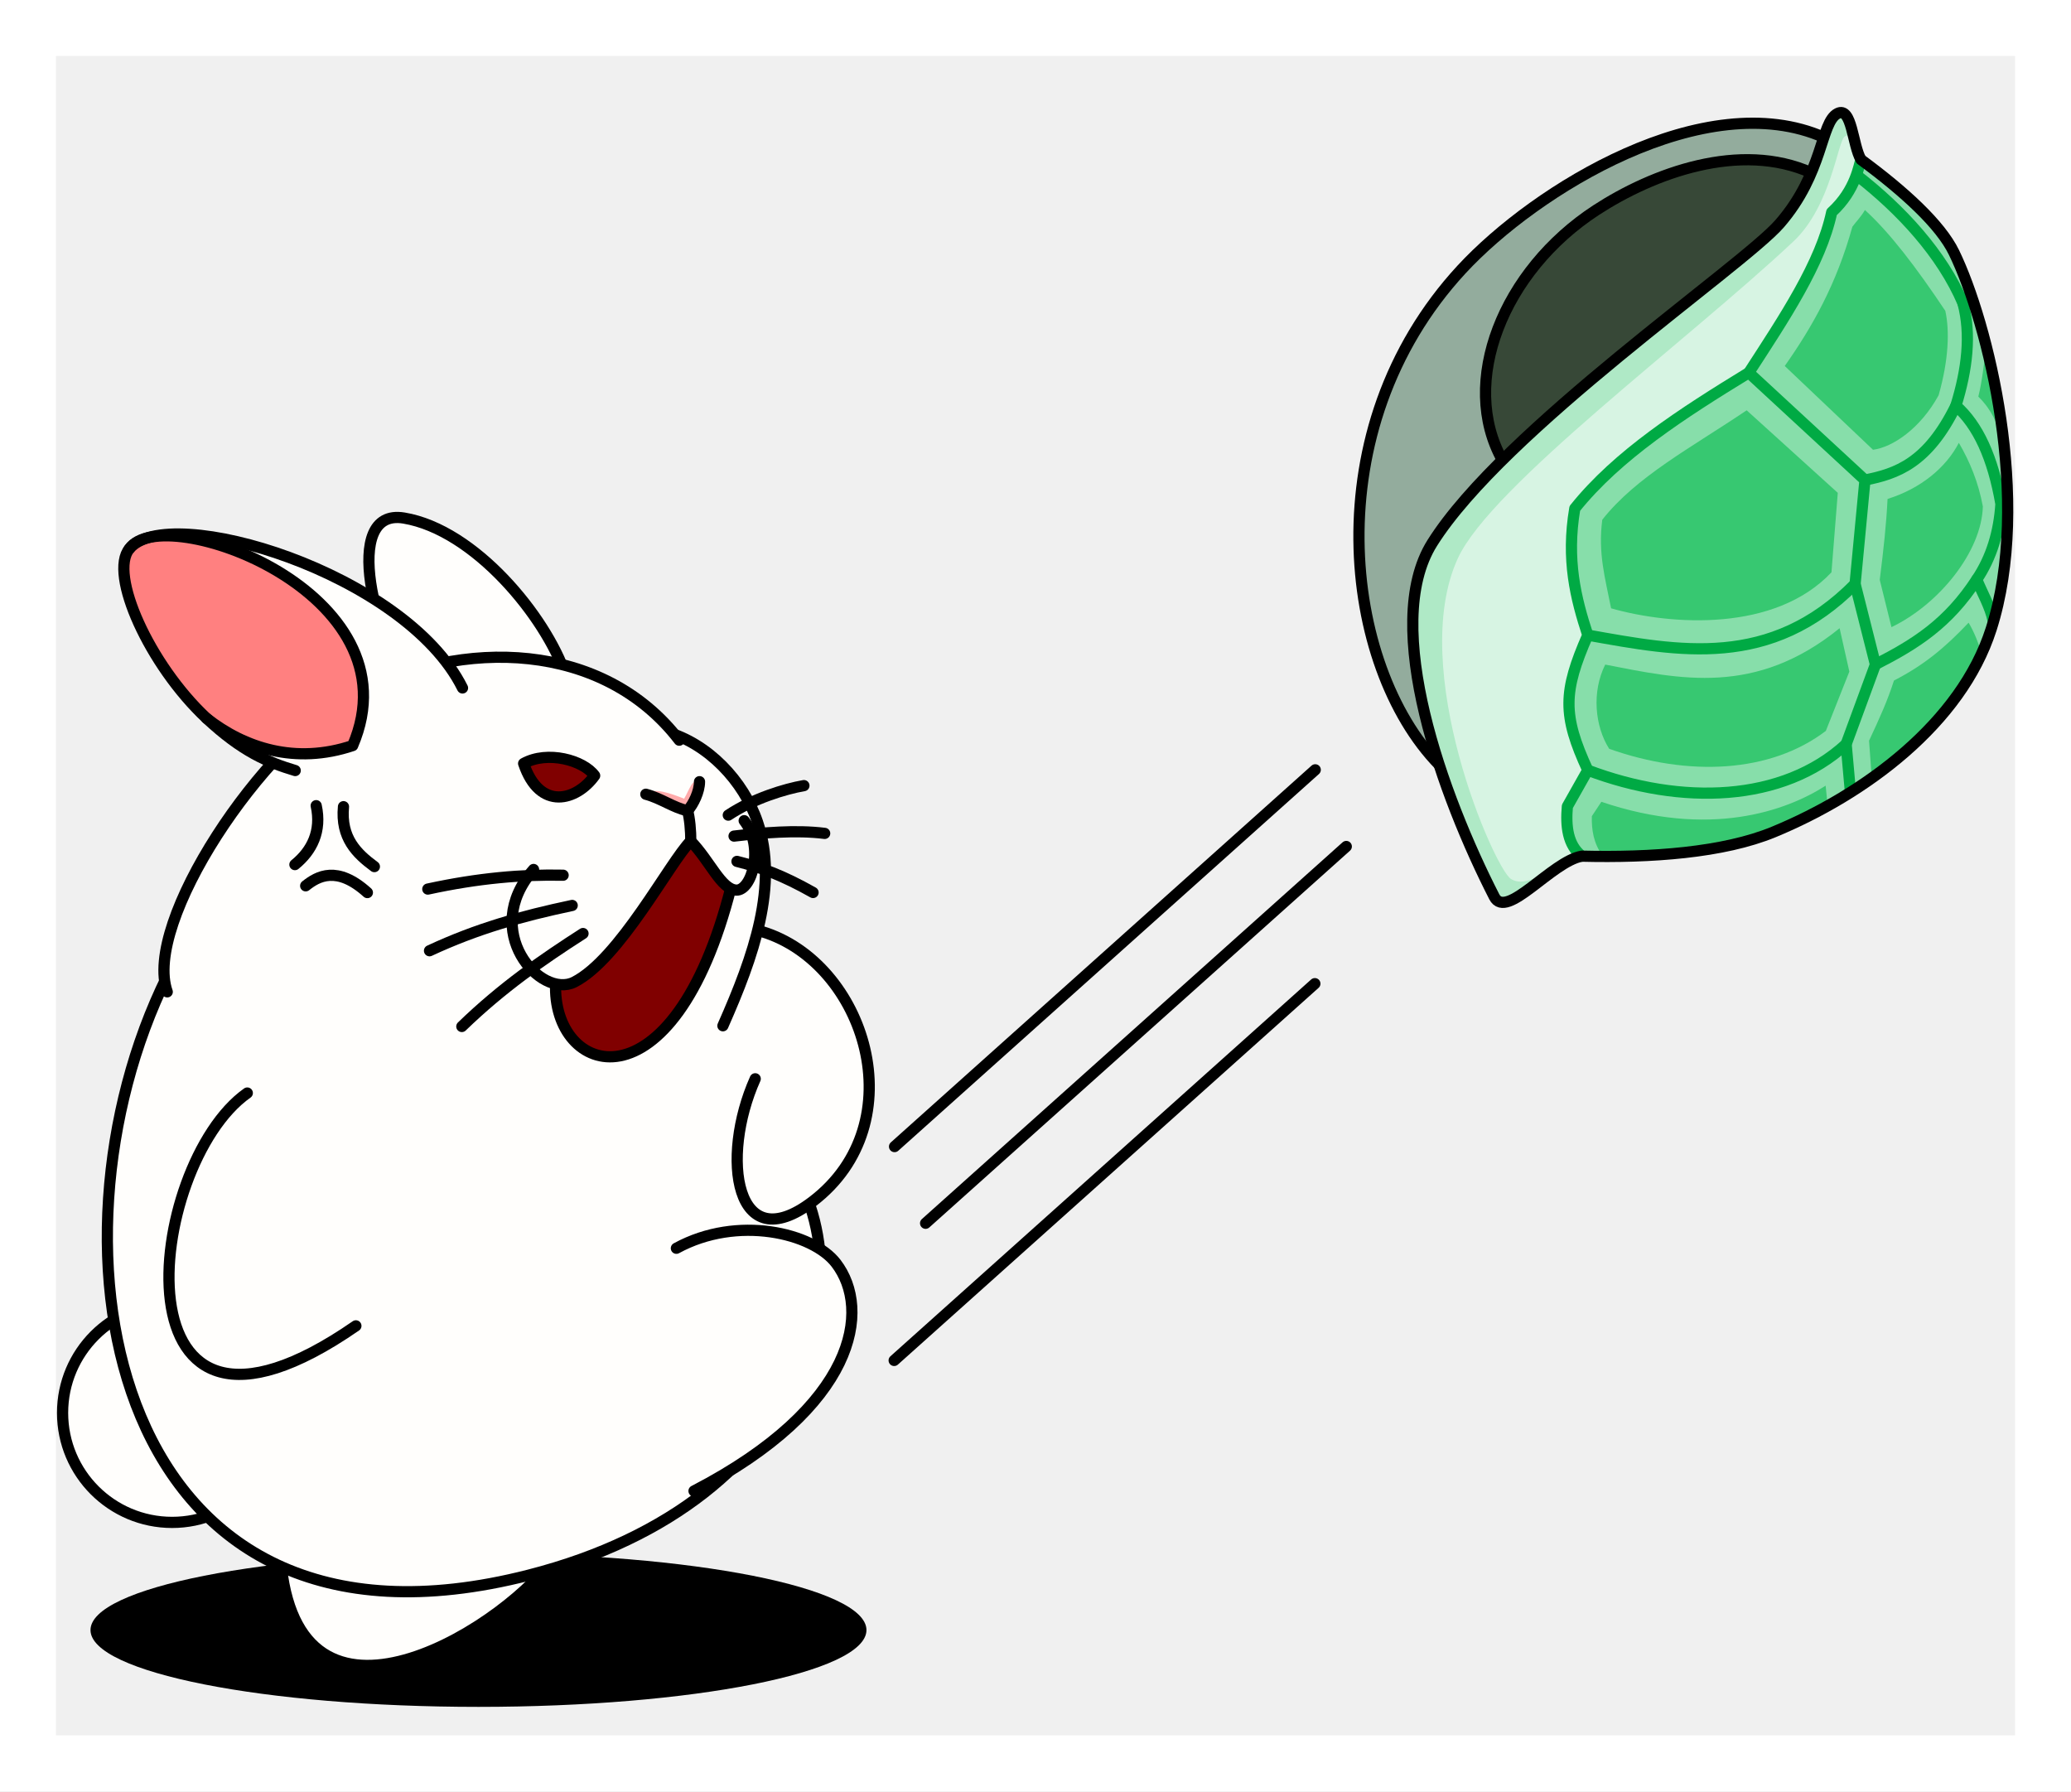
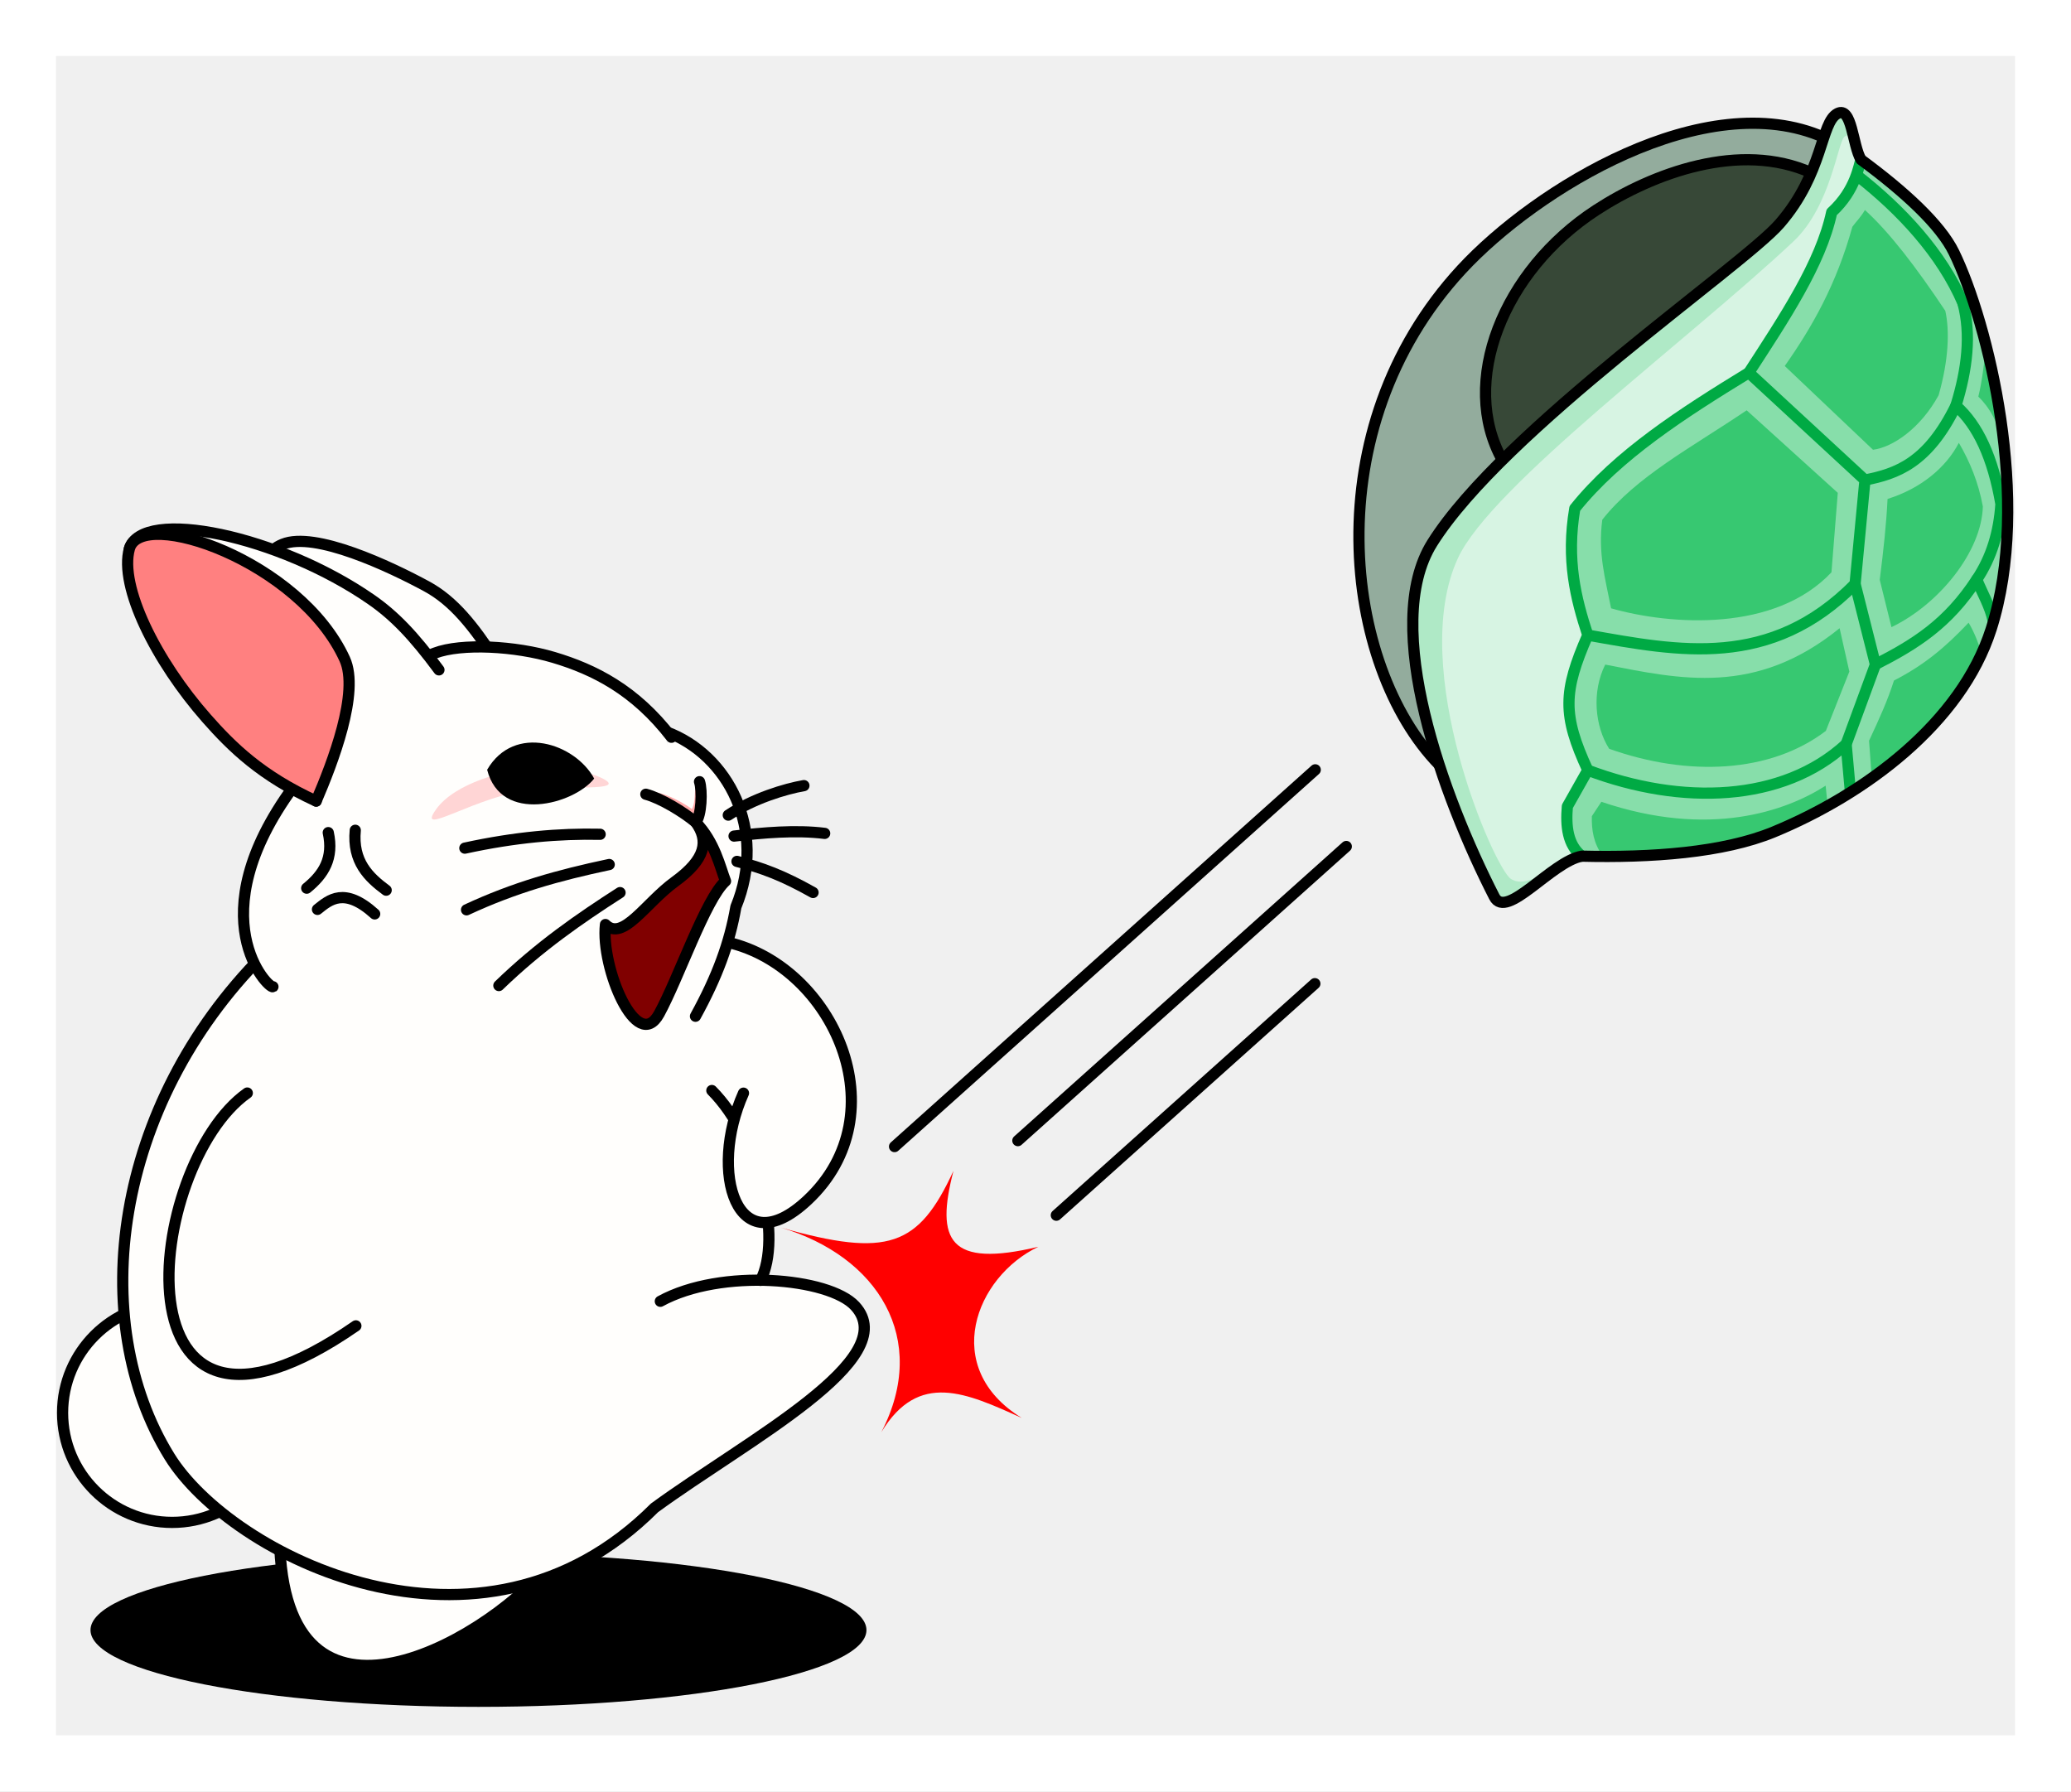
<svg xmlns="http://www.w3.org/2000/svg" xmlns:xlink="http://www.w3.org/1999/xlink" width="370" height="320" id="svg2" version="1.1" enable-background="new">
  <defs id="defs4">
    <linearGradient id="linearGradient12499-5-3">
      <stop id="stop12501-0-8" offset="0" style="stop-color:#ffd5d5;stop-opacity:1;" />
      <stop id="stop12503-9-9" offset="1" style="stop-color:#ffd5d5;stop-opacity:0;" />
    </linearGradient>
    <linearGradient id="linearGradient12499-5">
      <stop id="stop12501-0" offset="0" style="stop-color:#ffd5d5;stop-opacity:1;" />
      <stop id="stop12503-9" offset="1" style="stop-color:#ffd5d5;stop-opacity:0;" />
    </linearGradient>
    <linearGradient id="linearGradient12499-8">
      <stop id="stop12501-6" offset="0" style="stop-color:#ffd5d5;stop-opacity:1;" />
      <stop id="stop12503-0" offset="1" style="stop-color:#ffd5d5;stop-opacity:0;" />
    </linearGradient>
    <linearGradient gradientTransform="translate(0,-7)" gradientUnits="userSpaceOnUse" y2="78.526" x2="178.782" y1="135.026" x1="175.86" id="linearGradient12505-2" xlink:href="#linearGradient12499-8" />
    <linearGradient id="linearGradient12499-9">
      <stop id="stop12501-8" offset="0" style="stop-color:#ffd5d5;stop-opacity:1;" />
      <stop id="stop12503-6" offset="1" style="stop-color:#ffd5d5;stop-opacity:0;" />
    </linearGradient>
    <linearGradient gradientTransform="translate(0,-7)" gradientUnits="userSpaceOnUse" y2="78.526" x2="178.782" y1="135.026" x1="175.86" id="linearGradient12505-1" xlink:href="#linearGradient12499-9" />
    <linearGradient id="linearGradient12499">
      <stop id="stop12501" offset="0" style="stop-color:#ffd5d5;stop-opacity:1;" />
      <stop id="stop12503" offset="1" style="stop-color:#ffd5d5;stop-opacity:0;" />
    </linearGradient>
    <linearGradient xlink:href="#linearGradient12499" id="linearGradient4842" gradientUnits="userSpaceOnUse" gradientTransform="matrix(0.9832367,-0.1823339,0.1823339,0.9832367,74.73669,42.60225)" x1="175.86" y1="135.026" x2="180.123" y2="104.201" />
    <linearGradient xlink:href="#linearGradient12499-5" id="linearGradient4848" gradientUnits="userSpaceOnUse" gradientTransform="matrix(0.9958606,-0.09089341,0.09089341,0.9958606,90.23407,51.0497)" x1="184.389" y1="140.775" x2="178.004" y2="106.502" />
    <linearGradient xlink:href="#linearGradient12499-5-3" id="linearGradient4854" gradientUnits="userSpaceOnUse" gradientTransform="matrix(0.9985031,0.05469451,-0.05469451,0.9985031,114.0699,56.17685)" x1="186.741" y1="139.741" x2="168.636" y2="87.226" />
  </defs>
  <g id="layer2" style="display:none">
    <path style="fill:none;stroke:#0000ff;stroke-width:1px;stroke-linecap:butt;stroke-linejoin:miter;stroke-opacity:1" d="M 10,310 360,10" id="path3025" />
    <path style="fill:none;stroke:#0000ff;stroke-width:1px;stroke-linecap:butt;stroke-linejoin:miter;stroke-opacity:1" d="M 10,10 360,310" id="path3027" />
    <path style="display:inline;fill:none;stroke:#ff0000;stroke-width:1px;stroke-linecap:butt;stroke-linejoin:miter;stroke-opacity:1" d="M 10,0 V 320" id="path3006" />
    <path style="display:inline;fill:none;stroke:#ff0000;stroke-width:1px;stroke-linecap:butt;stroke-linejoin:miter;stroke-opacity:1" d="M 360,0 V 320" id="path3010" />
    <path style="display:inline;fill:none;stroke:#ff0000;stroke-width:1px;stroke-linecap:butt;stroke-linejoin:miter;stroke-opacity:1" d="M 0,10 370,10" id="path3016" />
    <path transform="translate(84.7158,27.7117)" style="display:inline;fill:none;stroke:#ff0000;stroke-width:1px;stroke-linecap:butt;stroke-linejoin:miter;stroke-opacity:1" d="M -84.716,282.288 H 285.284" id="path3018" />
  </g>
+   <g id="g2809" style="display:none">
+     <ellipse style="opacity:1;fill:#000000;fill-opacity:1;stroke:none;stroke-width:2;stroke-linecap:round;stroke-linejoin:round;stroke-miterlimit:4;stroke-dasharray:none;stroke-dashoffset:0;stroke-opacity:1" id="ellipse2743" cx="85.484" cy="291.197" rx="69.315" ry="13.719" />
+     <g style="stroke-width:1.929" transform="matrix(1.036932,0,0,1.036932,-7.657721,-13.18432)" id="g2807">
+       <path id="path2745" d="m 122.726,139.443 -85.629,42.404 108.865,34.613 -6.402,-40.201 z" style="display:inline;fill:#fffefc;fill-opacity:1;stroke:none;stroke-width:1.929;stroke-linecap:round;stroke-linejoin:round;stroke-opacity:1" />
+       <path id="path2747" d="M 99.142,285.368 C 85.604,298.771 50.759,315.999 56.091,267.387" style="display:inline;fill:#fffefc;fill-opacity:1;stroke:#000000;stroke-width:1.929;stroke-linecap:round;stroke-linejoin:round;stroke-opacity:1" />
+       <circle r="18.871" cy="256.12" cx="37.038" id="circle2749" style="display:inline;opacity:1;fill:#fffefc;fill-opacity:1;stroke:#000000;stroke-width:1.929;stroke-linecap:round;stroke-linejoin:round;stroke-miterlimit:4;stroke-dasharray:none;stroke-opacity:1" />
+       <path id="path2751" d="m 36.2,180.879 c -22.95,46.406 -9.91,121.655 62.291,103.199 50.258,-12.847 59.453,-54.199 42.571,-74.267" style="display:inline;fill:#fffefc;fill-opacity:1;stroke:#000000;stroke-width:1.929;stroke-linecap:round;stroke-linejoin:round;stroke-opacity:1" />
+       <path id="path2753" d="m 104.822,128.957 c -3.439,-10.035 -15.625,-24.951 -27.839,-26.993 -10.994,-1.839 -4.812,21.708 1.527,29.599" style="display:inline;fill:#fffefc;fill-opacity:1;stroke:#000000;stroke-width:1.929;stroke-linecap:round;stroke-linejoin:round;stroke-opacity:1" />
+       <path id="path2755" d="m 138.706,173.221 c 17.734,5.387 26.503,32.939 8.669,46.504 -13.307,10.121 -15.968,-7.521 -9.87,-21.158" style="display:inline;fill:#fffefc;fill-opacity:1;stroke:#000000;stroke-width:1.929;stroke-linecap:round;stroke-linejoin:round;stroke-opacity:1" />
+       <path id="path2757" d="m 131.938,189.43 c 5.314,-11.988 9.638,-24.284 5.96,-35.107 -2.408,-7.085 -8.52,-13.514 -15.71,-15.533" style="display:inline;fill:#fffefc;fill-opacity:1;stroke:#000000;stroke-width:1.929;stroke-linecap:round;stroke-linejoin:round;stroke-opacity:1" />
+       <path id="path2759" d="M 124.416,140.233 C 111.345,123.236 87.112,122.432 68.36,132.384 52.524,140.788 31.947,171.661 36.2,183.587" style="display:inline;fill:#fffefc;fill-opacity:1;stroke:#000000;stroke-width:1.929;stroke-linecap:round;stroke-linejoin:round;stroke-opacity:1" />
+       <g style="stroke-width:1.929" id="g2769">
+         <path style="display:inline;fill:#fffefc;fill-opacity:1;stroke:none;stroke-width:1.929;stroke-linecap:round;stroke-linejoin:round;stroke-opacity:1" d="M 87.073,131.234 C 77.158,111.319 36.398,99.146 29.679,107.252 c -3.602,4.346 3.444,19.998 13.286,29.202 6.129,5.731 10.572,7.595 15.284,9.007" id="path2761" />
+         <path style="display:inline;fill:#ff8080;fill-opacity:1;stroke:none;stroke-width:1.929;stroke-linecap:round;stroke-linejoin:round;stroke-opacity:1" d="m 42.965,136.455 c 6.509,5.125 15.32,8.017 25.181,4.71 11.362,-26.454 -32.775,-42.236 -38.467,-33.912 -3.602,4.346 3.444,19.998 13.286,29.202 z" id="path2763" />
+         <path style="display:inline;fill:none;fill-opacity:1;stroke:#000000;stroke-width:1.929;stroke-linecap:round;stroke-linejoin:round;stroke-opacity:1" d="M 87.073,131.234 C 77.158,111.319 36.398,99.146 29.679,107.252 c -3.602,4.346 3.444,19.998 13.286,29.202 6.129,5.731 10.572,7.595 15.284,9.007" id="path2765" />
+         <path style="display:inline;fill:none;stroke:#000000;stroke-width:1.929;stroke-linecap:round;stroke-linejoin:round;stroke-opacity:1" d="m 42.965,136.455 c 6.509,5.125 15.32,8.017 25.181,4.71 11.362,-26.454 -32.775,-42.236 -38.467,-33.912" id="path2767" />
+       </g>
+       <path id="path2771" d="m 49.993,201.019 c -17.692,12.494 -23.874,69.617 18.709,40.113" style="display:inline;fill:none;stroke:#000000;stroke-width:1.929;stroke-linecap:round;stroke-linejoin:round;stroke-opacity:1" />
+       <path id="path2773" d="m 123.922,227.763 c 10.517,-5.759 23.485,-2.662 27.504,2.57 6.138,7.989 3.547,24.733 -24.466,39.245" style="display:inline;fill:#fffefc;fill-opacity:1;stroke:#000000;stroke-width:1.929;stroke-linecap:round;stroke-linejoin:round;stroke-opacity:1" />
+       <path id="path2775" d="m 97.604,144.249 c 4.102,-2.271 10.295,-0.579 12.237,2.091 -3.074,4.295 -9.458,6.194 -12.237,-2.091 z" style="display:inline;fill:#800000;stroke:#000000;stroke-width:1.929;stroke-linecap:round;stroke-linejoin:round;stroke-opacity:1" />
+       <path id="path2777" d="m 118.659,149.544 c 2.606,0.69 4.769,2.331 7.191,2.838 1.018,-1.125 2.051,-3.287 2.057,-5.001 -1.232,-0.688 -1.718,1.362 -2.647,2.928 -2.2,-0.859 -5.358,-2.053 -6.601,-0.766 z" style="display:inline;fill:#ffaaaa;stroke:none;stroke-width:1.929;stroke-linecap:round;stroke-linejoin:round;stroke-opacity:1" />
+       <path id="path2779" d="m 133.364,165.457 c -9.996,39.449 -30.981,32.766 -30.243,16.586 l 23.539,-25.907 z" style="display:inline;fill:#800000;stroke:#000000;stroke-width:1.929;stroke-linecap:round;stroke-linejoin:round;stroke-opacity:1" />
+       <path id="path2781" d="m 126.376,150.758 -5.294,10.331 5.227,-3.007 4.582,1.466 z" style="display:inline;fill:#fffefc;fill-opacity:1;stroke:none;stroke-width:1.929;stroke-linecap:round;stroke-linejoin:round;stroke-opacity:1" />
+       <path id="path2783" d="m 118.659,149.544 c 2.606,0.69 4.769,2.331 7.191,2.838 1.018,-1.125 2.051,-3.287 2.057,-5.001" style="display:inline;fill:none;stroke:#000000;stroke-width:1.929;stroke-linecap:round;stroke-linejoin:round;stroke-opacity:1" />
+       <path id="path2785" d="m 99.315,162.506 c -9.306,10.602 1.196,22.352 7.008,19.398 7.815,-3.973 16.409,-20.557 20.063,-24.297 3.313,3.398 5.245,8.325 7.845,8.454 2.698,0.134 4.886,-7.447 1.372,-11.961" style="display:inline;fill:#fffefc;fill-opacity:1;stroke:#000000;stroke-width:1.929;stroke-linecap:round;stroke-linejoin:round;stroke-opacity:1" />
+       <path id="path2787" d="m 104.408,163.495 c -7.065,-0.152 -14.614,0.497 -23.314,2.387" style="display:inline;fill:none;stroke:#000000;stroke-width:1.929;stroke-linecap:round;stroke-linejoin:round;stroke-opacity:1" />
+       <path id="path2789" d="m 105.971,168.703 c -8.783,1.859 -16.372,3.979 -24.583,7.803" style="display:inline;fill:none;stroke:#000000;stroke-width:1.929;stroke-linecap:round;stroke-linejoin:round;stroke-opacity:1" />
+       <path id="path2791" d="m 107.836,173.542 c -6.96,4.466 -13.92,9.276 -20.88,16.013" style="display:inline;fill:none;stroke:#000000;stroke-width:1.929;stroke-linecap:round;stroke-linejoin:round;stroke-opacity:1" />
+       <path id="path2793" d="m 132.864,153.145 c 4.343,-2.884 9.794,-4.519 13.03,-5.085" style="display:inline;fill:none;stroke:#000000;stroke-width:1.929;stroke-linecap:round;stroke-linejoin:round;stroke-opacity:1" />
+       <path id="path2795" d="m 133.858,156.753 c 4.946,-0.572 10.619,-1.089 15.615,-0.464" style="display:inline;fill:none;stroke:#000000;stroke-width:1.929;stroke-linecap:round;stroke-linejoin:round;stroke-opacity:1" />
+       <path id="path2797" d="m 134.362,161.113 c 4.268,1.071 7.928,2.44 13.107,5.357" style="display:inline;fill:none;stroke:#000000;stroke-width:1.929;stroke-linecap:round;stroke-linejoin:round;stroke-opacity:1" />
+       <path id="path2799" d="m 61.864,151.515 c 0.96,4.388 -0.721,7.759 -3.667,10.15" style="display:inline;fill:none;stroke:#000000;stroke-width:1.929;stroke-linecap:round;stroke-linejoin:round;stroke-opacity:1" />
+       <path id="path2801" d="m 66.565,151.689 c -0.511,5.401 2.308,8.096 5.325,10.323" style="display:inline;fill:none;stroke:#000000;stroke-width:1.929;stroke-linecap:round;stroke-linejoin:round;stroke-opacity:1" />
+       <path id="path2803" d="m 70.682,166.485 c -5.225,-4.725 -8.577,-2.806 -10.63,-1.165" style="display:inline;fill:none;stroke:#000000;stroke-width:1.929;stroke-linecap:round;stroke-linejoin:round;stroke-opacity:1" />
+       <path id="path2805" d="m 125.85,152.382 c 0.344,1.165 0.587,3.553 0.536,5.226" style="display:inline;fill:none;stroke:#000000;stroke-width:1.929;stroke-linecap:round;stroke-linejoin:round;stroke-opacity:1" />
+     </g>
+   </g>
  <g style="display:inline" id="g7642">
    <ellipse ry="13.719" rx="69.315" cy="291.197" cx="85.484" id="ellipse7536" style="opacity:1;fill:#000000;fill-opacity:1;stroke:none;stroke-width:2;stroke-linecap:round;stroke-linejoin:round;stroke-miterlimit:4;stroke-dasharray:none;stroke-dashoffset:0;stroke-opacity:1" />
-     <g id="g8318" transform="matrix(1.036932,0,0,1.036932,-7.657721,-13.18432)" style="stroke-width:1.929">
-       <path style="display:inline;fill:#fffefc;fill-opacity:1;stroke:none;stroke-width:1.929;stroke-linecap:round;stroke-linejoin:round;stroke-opacity:1" d="m 122.726,139.443 -85.629,42.404 108.865,34.613 -6.402,-40.201 z" id="path7602-3" />
-       <path style="display:inline;fill:#fffefc;fill-opacity:1;stroke:#000000;stroke-width:1.929;stroke-linecap:round;stroke-linejoin:round;stroke-opacity:1" d="M 99.142,285.368 C 85.604,298.771 50.759,315.999 56.091,267.387" id="path7538" />
-       <circle style="display:inline;opacity:1;fill:#fffefc;fill-opacity:1;stroke:#000000;stroke-width:1.929;stroke-linecap:round;stroke-linejoin:round;stroke-miterlimit:4;stroke-dasharray:none;stroke-opacity:1" id="circle7540" cx="37.038" cy="256.12" r="18.871" />
-       <path style="display:inline;fill:#fffefc;fill-opacity:1;stroke:#000000;stroke-width:1.929;stroke-linecap:round;stroke-linejoin:round;stroke-opacity:1" d="m 36.2,180.879 c -22.95,46.406 -9.91,121.655 62.291,103.199 50.258,-12.847 59.453,-54.199 42.571,-74.267" id="path7542" />
-       <path style="display:inline;fill:#fffefc;fill-opacity:1;stroke:#000000;stroke-width:1.929;stroke-linecap:round;stroke-linejoin:round;stroke-opacity:1" d="m 104.822,128.957 c -3.439,-10.035 -15.625,-24.951 -27.839,-26.993 -10.994,-1.839 -4.812,21.708 1.527,29.599" id="path7544" />
-       <path style="display:inline;fill:#fffefc;fill-opacity:1;stroke:#000000;stroke-width:1.929;stroke-linecap:round;stroke-linejoin:round;stroke-opacity:1" d="m 138.706,173.221 c 17.734,5.387 26.503,32.939 8.669,46.504 -13.307,10.121 -15.968,-7.521 -9.87,-21.158" id="path7546" />
-       <path style="display:inline;fill:#fffefc;fill-opacity:1;stroke:#000000;stroke-width:1.929;stroke-linecap:round;stroke-linejoin:round;stroke-opacity:1" d="m 131.938,189.43 c 5.314,-11.988 9.638,-24.284 5.96,-35.107 -2.408,-7.085 -8.52,-13.514 -15.71,-15.533" id="path7548" />
-       <path style="display:inline;fill:#fffefc;fill-opacity:1;stroke:#000000;stroke-width:1.929;stroke-linecap:round;stroke-linejoin:round;stroke-opacity:1" d="M 124.416,140.233 C 111.345,123.236 87.112,122.432 68.36,132.384 52.524,140.788 31.947,171.661 36.2,183.587" id="path7552" />
-       <g id="g8276" style="stroke-width:1.929">
-         <path id="path7598-8" d="M 87.073,131.234 C 77.158,111.319 36.398,99.146 29.679,107.252 c -3.602,4.346 3.444,19.998 13.286,29.202 6.129,5.731 10.572,7.595 15.284,9.007" style="display:inline;fill:#fffefc;fill-opacity:1;stroke:none;stroke-width:1.929;stroke-linecap:round;stroke-linejoin:round;stroke-opacity:1" />
-         <path id="path7598-3" d="m 42.965,136.455 c 6.509,5.125 15.32,8.017 25.181,4.71 11.362,-26.454 -32.775,-42.236 -38.467,-33.912 -3.602,4.346 3.444,19.998 13.286,29.202 z" style="display:inline;fill:#ff8080;fill-opacity:1;stroke:none;stroke-width:1.929;stroke-linecap:round;stroke-linejoin:round;stroke-opacity:1" />
-         <path id="path7598" d="M 87.073,131.234 C 77.158,111.319 36.398,99.146 29.679,107.252 c -3.602,4.346 3.444,19.998 13.286,29.202 6.129,5.731 10.572,7.595 15.284,9.007" style="display:inline;fill:none;fill-opacity:1;stroke:#000000;stroke-width:1.929;stroke-linecap:round;stroke-linejoin:round;stroke-opacity:1" />
-         <path id="path7600" d="m 42.965,136.455 c 6.509,5.125 15.32,8.017 25.181,4.71 11.362,-26.454 -32.775,-42.236 -38.467,-33.912" style="display:inline;fill:none;stroke:#000000;stroke-width:1.929;stroke-linecap:round;stroke-linejoin:round;stroke-opacity:1" />
-       </g>
-       <path style="display:inline;fill:none;stroke:#000000;stroke-width:1.929;stroke-linecap:round;stroke-linejoin:round;stroke-opacity:1" d="m 49.993,201.019 c -17.692,12.494 -23.874,69.617 18.709,40.113" id="path7602" />
-       <path style="display:inline;fill:#fffefc;fill-opacity:1;stroke:#000000;stroke-width:1.929;stroke-linecap:round;stroke-linejoin:round;stroke-opacity:1" d="m 123.922,227.763 c 10.517,-5.759 23.485,-2.662 27.504,2.57 6.138,7.989 3.547,24.733 -24.466,39.245" id="path7604" />
-       <path style="display:inline;fill:#800000;stroke:#000000;stroke-width:1.929;stroke-linecap:round;stroke-linejoin:round;stroke-opacity:1" d="m 97.604,144.249 c 4.102,-2.271 10.295,-0.579 12.237,2.091 -3.074,4.295 -9.458,6.194 -12.237,-2.091 z" id="path7606" />
-       <path style="display:inline;fill:#ffaaaa;stroke:none;stroke-width:1.929;stroke-linecap:round;stroke-linejoin:round;stroke-opacity:1" d="m 118.659,149.544 c 2.606,0.69 4.769,2.331 7.191,2.838 1.018,-1.125 2.051,-3.287 2.057,-5.001 -1.232,-0.688 -1.718,1.362 -2.647,2.928 -2.2,-0.859 -5.358,-2.053 -6.601,-0.766 z" id="path7608" />
-       <path style="display:inline;fill:#800000;stroke:#000000;stroke-width:1.929;stroke-linecap:round;stroke-linejoin:round;stroke-opacity:1" d="m 133.364,165.457 c -9.996,39.449 -30.981,32.766 -30.243,16.586 l 23.539,-25.907 z" id="path7616" />
-       <path style="display:inline;fill:#fffefc;fill-opacity:1;stroke:none;stroke-width:1.929;stroke-linecap:round;stroke-linejoin:round;stroke-opacity:1" d="m 126.376,150.758 -5.294,10.331 5.227,-3.007 4.582,1.466 z" id="path7602-3-2" />
-       <path style="display:inline;fill:none;stroke:#000000;stroke-width:1.929;stroke-linecap:round;stroke-linejoin:round;stroke-opacity:1" d="m 118.659,149.544 c 2.606,0.69 4.769,2.331 7.191,2.838 1.018,-1.125 2.051,-3.287 2.057,-5.001" id="path7610" />
-       <path style="display:inline;fill:#fffefc;fill-opacity:1;stroke:#000000;stroke-width:1.929;stroke-linecap:round;stroke-linejoin:round;stroke-opacity:1" d="m 99.315,162.506 c -9.306,10.602 1.196,22.352 7.008,19.398 7.815,-3.973 16.409,-20.557 20.063,-24.297 3.313,3.398 5.245,8.325 7.845,8.454 2.698,0.134 4.886,-7.447 1.372,-11.961" id="path7614" />
-       <path style="display:inline;fill:none;stroke:#000000;stroke-width:1.929;stroke-linecap:round;stroke-linejoin:round;stroke-opacity:1" d="m 104.408,163.495 c -7.065,-0.152 -14.614,0.497 -23.314,2.387" id="path7618" />
-       <path style="display:inline;fill:none;stroke:#000000;stroke-width:1.929;stroke-linecap:round;stroke-linejoin:round;stroke-opacity:1" d="m 105.971,168.703 c -8.783,1.859 -16.372,3.979 -24.583,7.803" id="path7620" />
-       <path style="display:inline;fill:none;stroke:#000000;stroke-width:1.929;stroke-linecap:round;stroke-linejoin:round;stroke-opacity:1" d="m 107.836,173.542 c -6.96,4.466 -13.92,9.276 -20.88,16.013" id="path7622" />
-       <path style="display:inline;fill:none;stroke:#000000;stroke-width:1.929;stroke-linecap:round;stroke-linejoin:round;stroke-opacity:1" d="m 132.864,153.145 c 4.343,-2.884 9.794,-4.519 13.03,-5.085" id="path7624" />
-       <path style="display:inline;fill:none;stroke:#000000;stroke-width:1.929;stroke-linecap:round;stroke-linejoin:round;stroke-opacity:1" d="m 133.858,156.753 c 4.946,-0.572 10.619,-1.089 15.615,-0.464" id="path7626" />
-       <path style="display:inline;fill:none;stroke:#000000;stroke-width:1.929;stroke-linecap:round;stroke-linejoin:round;stroke-opacity:1" d="m 134.362,161.113 c 4.268,1.071 7.928,2.44 13.107,5.357" id="path7628" />
-       <path style="display:inline;fill:none;stroke:#000000;stroke-width:1.929;stroke-linecap:round;stroke-linejoin:round;stroke-opacity:1" d="m 61.864,151.515 c 0.96,4.388 -0.721,7.759 -3.667,10.15" id="path7630" />
-       <path style="display:inline;fill:none;stroke:#000000;stroke-width:1.929;stroke-linecap:round;stroke-linejoin:round;stroke-opacity:1" d="m 66.565,151.689 c -0.511,5.401 2.308,8.096 5.325,10.323" id="path7632" />
-       <path style="display:inline;fill:none;stroke:#000000;stroke-width:1.929;stroke-linecap:round;stroke-linejoin:round;stroke-opacity:1" d="m 70.682,166.485 c -5.225,-4.725 -8.577,-2.806 -10.63,-1.165" id="path7634" />
-       <path style="display:inline;fill:none;stroke:#000000;stroke-width:1.929;stroke-linecap:round;stroke-linejoin:round;stroke-opacity:1" d="m 125.85,152.382 c 0.344,1.165 0.587,3.553 0.536,5.226" id="path7612" />
-     </g>
+     <path id="path7602-3" d="m 118.801,131.608 -70.392,42.971 66.197,69.211 21.419,-14.48 -5.544,-60.808 z" style="display:inline;fill:#fffefc;fill-opacity:1;stroke:none;stroke-width:2;stroke-linecap:round;stroke-linejoin:round;stroke-opacity:1" />
+     <path id="path7538" d="M 95.145,282.723 C 81.108,296.621 44.976,314.486 50.505,264.078" style="display:inline;fill:#fffefc;fill-opacity:1;stroke:#000000;stroke-width:2;stroke-linecap:round;stroke-linejoin:round;stroke-opacity:1" />
+     <circle r="19.568" cy="252.395" cx="30.748" id="circle7540" style="display:inline;opacity:1;fill:#fffefc;fill-opacity:1;stroke:#000000;stroke-width:2;stroke-linecap:round;stroke-linejoin:round;stroke-miterlimit:4;stroke-dasharray:none;stroke-opacity:1" />
+     <path id="path7542" d="m 46.917,170.697 c -26.527,26.7 -31.704,65.106 -16.628,89.499 10.915,17.661 55.448,40.377 86.641,9.17 16.508,-12.065 44.588,-26.591 35.824,-36.075 -4.643,-5.024 -23.876,-6.801 -34.782,-0.83 m 17.903,-3.732 c 3.909,-7.437 -0.133,-25.316 -8.698,-33.918" style="display:inline;fill:#fffefc;fill-opacity:1;stroke:#000000;stroke-width:2;stroke-linecap:round;stroke-linejoin:round;stroke-opacity:1" />
+     <path id="path7544" d="M 88.542,117.92 C 84.586,111.858 81.074,107.376 76.23,104.749 69.697,101.207 56.251,94.86 50.505,97.222 39.814,101.617 62.009,118.009 68.583,126.192" style="display:inline;fill:#fffefc;fill-opacity:1;stroke:#000000;stroke-width:2;stroke-linecap:round;stroke-linejoin:round;stroke-opacity:1" />
+     <path id="path7546" d="m 130.148,168.365 c 18.634,4.36 30.649,30.536 14.136,46.016 -12.648,11.857 -17.779,-4.958 -11.456,-19.099" style="display:inline;fill:#fffefc;fill-opacity:1;stroke:#000000;stroke-width:2;stroke-linecap:round;stroke-linejoin:round;stroke-opacity:1" />
+     <path id="path7548" d="m 124.252,181.542 c 3.906,-7.098 6.105,-13.108 7.22,-19.53 5.661,-13.818 -1.396,-27.193 -12.429,-31.281" style="display:inline;fill:#fffefc;fill-opacity:1;stroke:#000000;stroke-width:2;stroke-linecap:round;stroke-linejoin:round;stroke-opacity:1" />
+     <path id="path7552" d="m 119.96,131.705 c -6.499,-8.452 -13.808,-12.105 -21.03,-14.261 -6.881,-2.054 -16.473,-2.587 -21.241,-0.779 -8.706,3.301 -17.61,8.029 -25.294,23.918 -17.163,23.409 -4.332,36.145 -3.632,35.686" style="display:inline;fill:#fffefc;fill-opacity:1;stroke:#000000;stroke-width:2;stroke-linecap:round;stroke-linejoin:round;stroke-opacity:1" />
+     <path id="path7598" d="M 78.421,119.666 C 73.903,113.566 70.502,110.01 66.365,107.133 49.963,95.727 25.417,90.501 23.117,98.029 l 33.369,45.075" style="display:inline;fill:#fffefc;fill-opacity:1;stroke:#000000;stroke-width:2;stroke-linecap:round;stroke-linejoin:round;stroke-opacity:1" />
+     <path id="path7600" d="m 36.894,128.31 c 4.6,5.221 9.823,10.311 19.592,14.794 2.968,-6.911 7.794,-19.456 5.097,-25.365 -8.007,-17.546 -36.376,-27.247 -38.466,-19.71 -1.871,6.747 4.755,20.04 13.777,30.281 z" style="display:inline;fill:#ff8080;stroke:#000000;stroke-width:2;stroke-linecap:round;stroke-linejoin:round;stroke-opacity:1" />
+     <path id="path7602" d="m 44.181,195.259 c -18.345,12.955 -24.755,72.188 19.4,41.594" style="display:inline;fill:none;stroke:#000000;stroke-width:2;stroke-linecap:round;stroke-linejoin:round;stroke-opacity:1" />
+     <path id="path7606-8" d="m 77.953,144.52 c 3.387,-4.687 12.518,-7.013 16.585,-7.138 5.471,-0.169 10.301,0.156 13.32,1.79 4.123,2.232 -7.068,1.174 -12.05,1.702 -10.817,1.146 -21.777,9.073 -17.855,3.646 z" style="display:inline;fill:#ffd5d5;stroke:none;stroke-width:2;stroke-linecap:round;stroke-linejoin:round;stroke-opacity:1" />
+     <path id="path7606" d="m 87.032,137.507 c 4.859,-8.323 15.714,-4.717 19.121,1.576 -3.627,4.603 -16.653,8.162 -19.121,-1.576 z" style="display:inline;fill:#000000;stroke:none;stroke-width:2;stroke-linecap:round;stroke-linejoin:round;stroke-opacity:1" />
+     <path id="path7608" d="m 115.384,141.882 c 2.702,0.716 6.746,3.196 8.909,5.005 1.056,-1.167 1.196,-5.699 0.68,-7.248 -1.278,-0.713 -0.4,3.273 -1.363,4.897 -1.955,-1.511 -6.938,-3.989 -8.227,-2.654 z" style="display:inline;fill:#ffaaaa;stroke:none;stroke-width:2;stroke-linecap:round;stroke-linejoin:round;stroke-opacity:1" />
+     <path id="path7616" d="m 108.167,165.158 c 3.107,3.086 7.17,-3.852 12.401,-7.649 5.557,-4.034 6.115,-7.316 3.725,-10.621 3.436,3.524 4.38,8.101 5.33,10.513 -3.568,3.195 -8.405,17.383 -11.867,23.71 -3.955,7.228 -10.455,-8.228 -9.589,-15.953 z" style="display:inline;fill:#800000;stroke:#000000;stroke-width:2;stroke-linecap:round;stroke-linejoin:round;stroke-opacity:1" />
+     <path id="path7610" d="m 115.384,141.882 c 2.702,0.716 6.746,3.196 8.909,5.005 1.056,-1.167 1.196,-5.699 0.68,-7.248" style="display:inline;fill:none;stroke:#000000;stroke-width:2;stroke-linecap:round;stroke-linejoin:round;stroke-opacity:1" />
+     <path id="path7618" d="m 107.222,149.037 c -7.326,-0.158 -15.154,0.515 -24.175,2.475" style="display:inline;fill:none;stroke:#000000;stroke-width:2;stroke-linecap:round;stroke-linejoin:round;stroke-opacity:1" />
+     <path id="path7620" d="m 108.842,154.438 c -9.108,1.928 -16.977,4.126 -25.491,8.091" style="display:inline;fill:none;stroke:#000000;stroke-width:2;stroke-linecap:round;stroke-linejoin:round;stroke-opacity:1" />
+     <path id="path7622" d="m 110.776,159.455 c -7.217,4.631 -14.434,9.619 -21.651,16.604" style="display:inline;fill:none;stroke:#000000;stroke-width:2;stroke-linecap:round;stroke-linejoin:round;stroke-opacity:1" />
+     <path id="path7624" d="m 130.113,145.616 c 4.504,-2.991 10.156,-4.686 13.511,-5.273" style="display:inline;fill:none;stroke:#000000;stroke-width:2;stroke-linecap:round;stroke-linejoin:round;stroke-opacity:1" />
+     <path id="path7626" d="m 131.144,149.357 c 5.129,-0.594 11.012,-1.129 16.192,-0.481" style="display:inline;fill:none;stroke:#000000;stroke-width:2;stroke-linecap:round;stroke-linejoin:round;stroke-opacity:1" />
+     <path id="path7628" d="m 131.667,153.879 c 4.426,1.11 8.221,2.53 13.591,5.555" style="display:inline;fill:none;stroke:#000000;stroke-width:2;stroke-linecap:round;stroke-linejoin:round;stroke-opacity:1" />
+     <path id="path7630" d="m 58.647,148.739 c 0.996,4.55 -0.798,7.446 -3.852,9.925" style="display:inline;fill:none;stroke:#000000;stroke-width:2;stroke-linecap:round;stroke-linejoin:round;stroke-opacity:1" />
+     <path id="path7632" d="m 63.471,148.319 c -0.53,5.6 2.394,8.395 5.522,10.705" style="display:inline;fill:none;stroke:#000000;stroke-width:2;stroke-linecap:round;stroke-linejoin:round;stroke-opacity:1" />
+     <path id="path7634" d="m 66.94,163.261 c -5.418,-4.899 -8.094,-2.51 -10.222,-0.808" style="display:inline;fill:none;stroke:#000000;stroke-width:2;stroke-linecap:round;stroke-linejoin:round;stroke-opacity:1" />
+     <path style="display:inline;fill:#ff0000;fill-opacity:1;stroke:none;stroke-width:1.5;stroke-linecap:round;stroke-linejoin:round;stroke-opacity:1" d="m 185.51,222.725 c -11.24,5.358 -17.564,21.6 -2.967,30.576 -9.91,-4.465 -18.418,-8.458 -25.082,2.538 8.662,-16.692 -0.647,-31.421 -17.971,-36.545 19.165,5.425 24.606,3.4 30.855,-10.133 -3.242,12.465 -0.792,17.369 15.164,13.564 z" id="path11739" />
  </g>
  <g id="layer5" style="display:inline">
    <g transform="matrix(-0.3714264,0.851941,-0.851941,-0.3714264,589.4232,-51.6908)" id="g7596" style="display:inline;stroke-width:2.152;stroke-linecap:round;stroke-linejoin:round">
      <path id="path7554" d="m 328.627,246.792 c -9.991,24.506 -49.503,47.828 -88.984,34.098 -19.881,-6.914 -51.268,-28.811 -51.118,-53.756 l 44.986,-40.129 z" style="display:inline;fill:#93ac9d;stroke:#000000;stroke-width:2.152;stroke-linecap:round;stroke-linejoin:round;stroke-miterlimit:4;stroke-dasharray:none;stroke-opacity:1" />
      <path id="path7556" d="m 270.086,259.043 c -10.339,13.638 -33.374,14.462 -51.263,2.672 -10.866,-7.161 -23.263,-20.026 -23.095,-35.07 l 26.737,-22.647 z" style="display:inline;fill:#374837;stroke:#000000;stroke-width:2.152;stroke-linecap:round;stroke-linejoin:round;stroke-miterlimit:4;stroke-dasharray:none;stroke-opacity:1" />
      <path id="path7558" d="m 333.768,214.619 c 2.335,4.403 17.138,8.342 13.884,12.311 -13.559,16.54 -38.948,40.916 -57.566,38.109 -25.457,-3.837 -72.617,-33.439 -82.942,-36.683 -12.392,-3.893 -20.982,0.602 -23.873,-1.743 -2.432,-1.973 4.451,-5.076 6.324,-7.68 z" style="display:inline;fill:#d7f4e3;stroke:none;stroke-width:2.152;stroke-linecap:round;stroke-linejoin:round;stroke-miterlimit:4;stroke-dasharray:none;stroke-opacity:1" />
      <path id="path7560" d="m 333.768,214.619 c 2.335,4.403 17.138,8.342 13.884,12.311 -13.559,16.54 -38.948,40.916 -57.566,38.109 -25.457,-3.837 -72.617,-33.439 -82.942,-36.683 -12.392,-3.893 -20.982,0.602 -23.873,-1.743 -2.432,-1.973 2.257,-4.578 6.324,-7.68 0.278,0.892 -5.248,3.001 -2.824,4.646 1.305,0.886 13.266,-2.949 22.423,0.977 25.538,10.951 66.29,34.483 81.605,34.793 23.411,0.474 51.929,-30.322 52.43,-33.987 0.48,-3.513 -4.174,-5.468 -9.46,-10.744 z" style="display:inline;fill:#afe9c6;stroke:none;stroke-width:2.152;stroke-linecap:round;stroke-linejoin:round;stroke-miterlimit:4;stroke-dasharray:none;stroke-opacity:1" />
      <path id="path7562" d="m 198.82,195.412 c 11.578,-11.543 37.74,-32.854 63.517,-35.477 18.89,-1.922 38.668,10.793 52.428,22.735 6.102,5.296 12.721,21.338 19.003,31.949 -0.904,3.249 -7.656,6.376 -7.656,6.376 l -7.949,-0.817 c -7.735,8.703 -11.95,10.402 -23.797,10.377 -5.547,4.943 -11.572,9.599 -21.32,12.017 -12.733,-3.442 -25.029,-11.648 -37.291,-20.228 -11.756,-2.462 -22.796,-4.131 -34.637,-2.287 -5.451,-2.827 -7.998,-1.236 -11.523,-1.122 2.306,-10.116 4.991,-19.3 9.226,-23.523 z" style="display:inline;fill:#87deaa;stroke:none;stroke-width:2.152;stroke-linecap:round;stroke-linejoin:round;stroke-miterlimit:4;stroke-dasharray:none;stroke-opacity:1" />
      <path id="path7564" d="m 301.414,172.449 -7.687,4.204 -16.28,0.954 -12.627,9.772 -19.072,6.245 -9.993,28.719" style="display:inline;fill:none;stroke:#00aa44;stroke-width:2.152;stroke-linecap:round;stroke-linejoin:round;stroke-miterlimit:4;stroke-dasharray:none;stroke-opacity:1" />
      <path id="path7566" d="m 260.692,160.232 c -2.328,1.634 -4.037,4.065 -6.009,6.056 -5.036,-0.916 -10.089,-0.285 -15.157,1.537 -7.568,4.968 -12.153,10.131 -13.862,15.482 -7.279,0.805 -13.754,2.769 -18.618,6.639 -7.091,7.513 -11.712,18.118 -14.345,28.428" style="display:inline;fill:none;stroke:#00aa44;stroke-width:2.152;stroke-linecap:round;stroke-linejoin:round;stroke-miterlimit:4;stroke-dasharray:none;stroke-opacity:1" />
      <path id="path7568" d="M 294.366,230.555 C 290.22,213.228 286.409,195.73 264.82,187.38" style="display:inline;fill:none;stroke:#00aa44;stroke-width:2.152;stroke-linecap:round;stroke-linejoin:round;stroke-miterlimit:4;stroke-dasharray:none;stroke-opacity:1" />
      <path id="path7570" d="m 245.747,193.625 c -3.512,-5.077 -7.766,-9.772 -20.082,-10.318" style="display:inline;fill:none;stroke:#00aa44;stroke-width:2.152;stroke-linecap:round;stroke-linejoin:round;stroke-miterlimit:4;stroke-dasharray:none;stroke-opacity:1" />
      <path id="path7572" d="m 254.683,166.288 c 9.953,1.676 16.016,5.772 22.763,11.319" style="display:inline;fill:none;stroke:#00aa44;stroke-width:2.152;stroke-linecap:round;stroke-linejoin:round;stroke-miterlimit:4;stroke-dasharray:none;stroke-opacity:1" />
      <path id="path7574" d="m 293.727,176.653 c 15.141,6.686 23.476,24.292 24.437,43.525" style="display:inline;fill:none;stroke:#00aa44;stroke-width:2.152;stroke-linecap:round;stroke-linejoin:round;stroke-miterlimit:4;stroke-dasharray:none;stroke-opacity:1" />
      <path id="path7576" d="m 333.768,214.619 c -0.88,3.391 -4.077,5.175 -7.656,6.376 l -7.949,-0.817 c -7.735,8.703 -11.95,10.402 -23.797,10.377 -5.547,4.943 -11.572,9.599 -21.32,12.017 -12.733,-3.442 -25.029,-11.648 -37.291,-20.228 -12.263,-2.029 -24.758,-4.307 -34.637,-2.287 -5.854,-2.614 -10.572,-1.107 -11.523,-1.122" style="display:inline;fill:none;stroke:#00aa44;stroke-width:2.152;stroke-linecap:round;stroke-linejoin:round;stroke-miterlimit:4;stroke-dasharray:none;stroke-opacity:1" />
      <path id="path7578" d="m 287.854,228.504 c -4.935,3.418 -8.709,6.564 -14.935,8.359 -10.248,-2.697 -19.466,-10.1 -30.371,-17.039 l 7.543,-22.395 14.487,-4.99 c 14.886,5.341 21.663,24.133 23.276,36.064 z" style="display:inline;fill:#37c871;stroke:none;stroke-width:2.152;stroke-linecap:round;stroke-linejoin:round;stroke-miterlimit:4;stroke-dasharray:none;stroke-opacity:1" />
      <path id="path7580" d="m 239.794,194.532 -7.978,21.987 c -9.151,-1.871 -18.428,-2.819 -29.732,-1.217 -1.287,-0.297 -2.376,-0.758 -3.915,-0.929 2.084,-6.108 6.049,-13.271 11.593,-21.908 3.141,-2.298 8.424,-4.382 15.387,-5.307 7.265,0.656 12.691,4.097 14.645,7.374 z" style="display:inline;fill:#37c871;stroke:none;stroke-width:2.152;stroke-linecap:round;stroke-linejoin:round;stroke-miterlimit:4;stroke-dasharray:none;stroke-opacity:1" />
      <path id="path7582" d="m 298.219,225.216 c -3.182,-14.315 -5.923,-28.919 -24.416,-38.507 l 6.896,-5.048 12.256,-0.413 c 11.718,6.538 18.675,20.73 19.798,36.806 -2.88,4.257 -8.682,7.472 -14.535,7.162 z" style="display:inline;fill:#37c871;stroke:none;stroke-width:2.152;stroke-linecap:round;stroke-linejoin:round;stroke-miterlimit:4;stroke-dasharray:none;stroke-opacity:1" />
      <path id="path7584" d="m 332.118,210.964 c -1.496,2.584 -3.725,3.977 -6.161,4.963 l -3.266,-0.569 c -1.854,-21.905 -12.596,-33.288 -20.072,-38.282 l 3.448,-1.939 c 11.54,6.328 19.263,20.099 26.051,35.827 z" style="display:inline;fill:#37c871;stroke:none;stroke-width:2.152;stroke-linecap:round;stroke-linejoin:round;stroke-miterlimit:4;stroke-dasharray:none;stroke-opacity:1" />
      <path id="path7586" d="m 297.664,169.566 -6.301,3.313 c -4.933,-0.127 -8.502,-0.176 -12.517,0.233 -5.091,-4.161 -9.774,-6.481 -15.922,-8.706 1.084,-1.581 3.147,-3.631 4.455,-4.701 12.982,-0.493 21.456,4.936 30.285,9.861 z" style="display:inline;fill:#37c871;stroke:none;stroke-width:2.152;stroke-linecap:round;stroke-linejoin:round;stroke-miterlimit:4;stroke-dasharray:none;stroke-opacity:1" />
      <path id="path7588" d="m 262.196,183.351 c -5.899,1.742 -10.206,3.085 -14.854,4.839 -4.394,-5.075 -10.054,-7.899 -15.361,-8.252 2.448,-3.365 5.475,-6.499 9.359,-9.114 8.031,-3.264 20.605,0.191 28.293,6.829 z" style="display:inline;fill:#37c871;stroke:none;stroke-width:2.152;stroke-linecap:round;stroke-linejoin:round;stroke-miterlimit:4;stroke-dasharray:none;stroke-opacity:1" />
      <path id="path7590" d="m 212.829,182.502 c 2.428,-0.62 6.43,-1.96 9.507,-2.442 1.009,-2.709 2.929,-5.411 6.796,-8.342 -5.768,3.413 -11.266,6.973 -16.303,10.784 z" style="display:inline;fill:#37c871;stroke:none;stroke-width:2.152;stroke-linecap:round;stroke-linejoin:round;stroke-miterlimit:4;stroke-dasharray:none;stroke-opacity:1" />
      <path id="path7592" d="m 205.229,189.39 1.817,0.557" style="display:inline;fill:none;stroke:#00aa44;stroke-width:2.152;stroke-linecap:round;stroke-linejoin:round;stroke-miterlimit:4;stroke-dasharray:none;stroke-opacity:1" />
      <path id="path7594" d="m 262.337,159.935 c 18.89,-1.922 38.795,9.564 52.428,22.735 7.54,7.284 13.99,19.646 19.003,31.949 3.225,4.894 17.138,8.342 13.884,12.311 -13.559,16.54 -38.948,40.916 -57.566,38.109 -25.457,-3.837 -72.617,-33.439 -82.942,-36.683 -12.392,-3.893 -20.982,0.602 -23.873,-1.743 -2.432,-1.973 4.451,-5.076 6.324,-7.68 2.306,-10.116 5.341,-18.977 9.226,-23.523 9.745,-11.402 37.74,-32.854 63.517,-35.477 z" style="display:inline;fill:none;stroke:#000000;stroke-width:2.152;stroke-linecap:round;stroke-linejoin:round;stroke-miterlimit:4;stroke-dasharray:none;stroke-opacity:1" />
    </g>
    <path id="path7636" d="m 159.818,204.825 75.16,-67.305" style="display:inline;fill:none;stroke:#000000;stroke-width:2;stroke-linecap:round;stroke-linejoin:round;stroke-opacity:1" />
-     <path id="path7638" d="m 165.365,218.522 75.16,-67.305" style="display:inline;fill:none;stroke:#000000;stroke-width:2;stroke-linecap:round;stroke-linejoin:round;stroke-opacity:1" />
-     <path id="path7640" d="M 159.749,243.028 234.91,175.723" style="display:inline;fill:none;stroke:#000000;stroke-width:2;stroke-linecap:round;stroke-linejoin:round;stroke-opacity:1" />
+     <path id="path7638" d="m 181.848,203.762 58.678,-52.546" style="display:inline;fill:none;stroke:#000000;stroke-width:2;stroke-linecap:round;stroke-linejoin:round;stroke-opacity:1" />
+     <path id="path7640" d="M 188.721,217.085 234.91,175.723" style="display:inline;fill:none;stroke:#000000;stroke-width:2;stroke-linecap:round;stroke-linejoin:round;stroke-opacity:1" />
  </g>
  <g id="layer7" style="display:inline">
    <path style="fill:#ffffff;stroke:none;display:inline" d="m 0,0 0,320 370,0 0,-320 -10,10 0,300 -350,0 0,-300 350,0 10,-10 z" id="path21072" />
  </g>
</svg>
